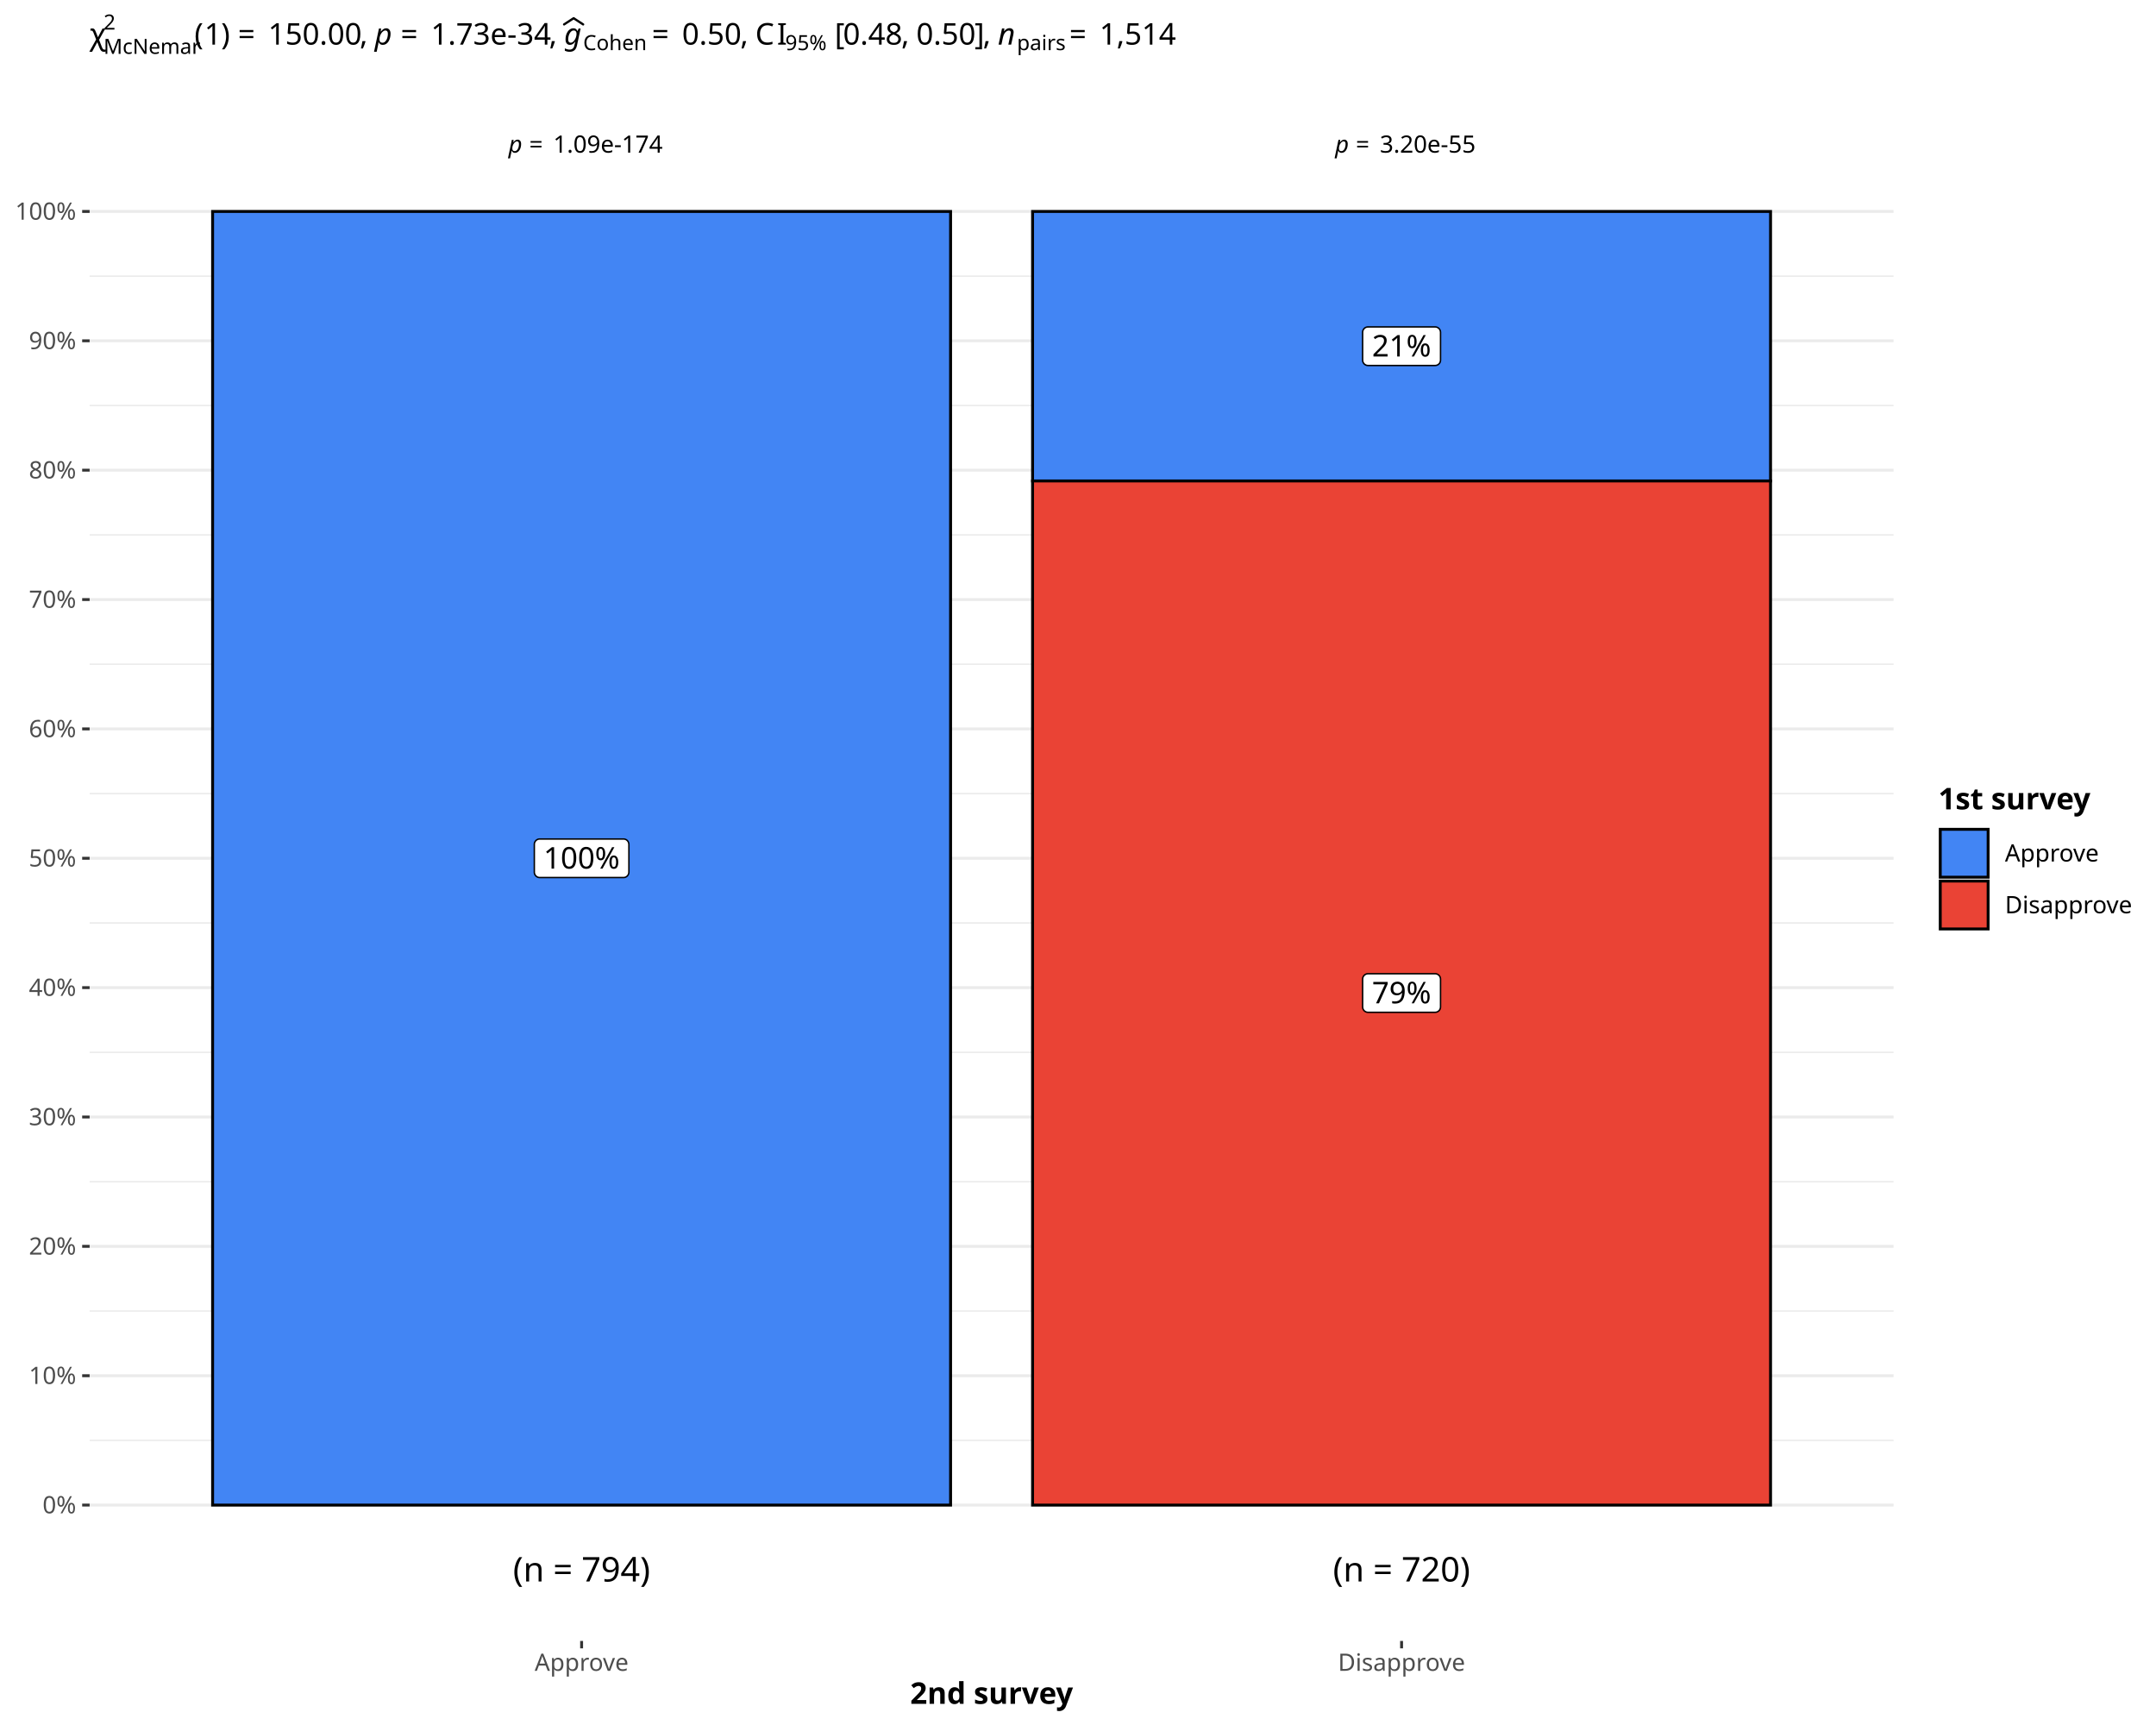
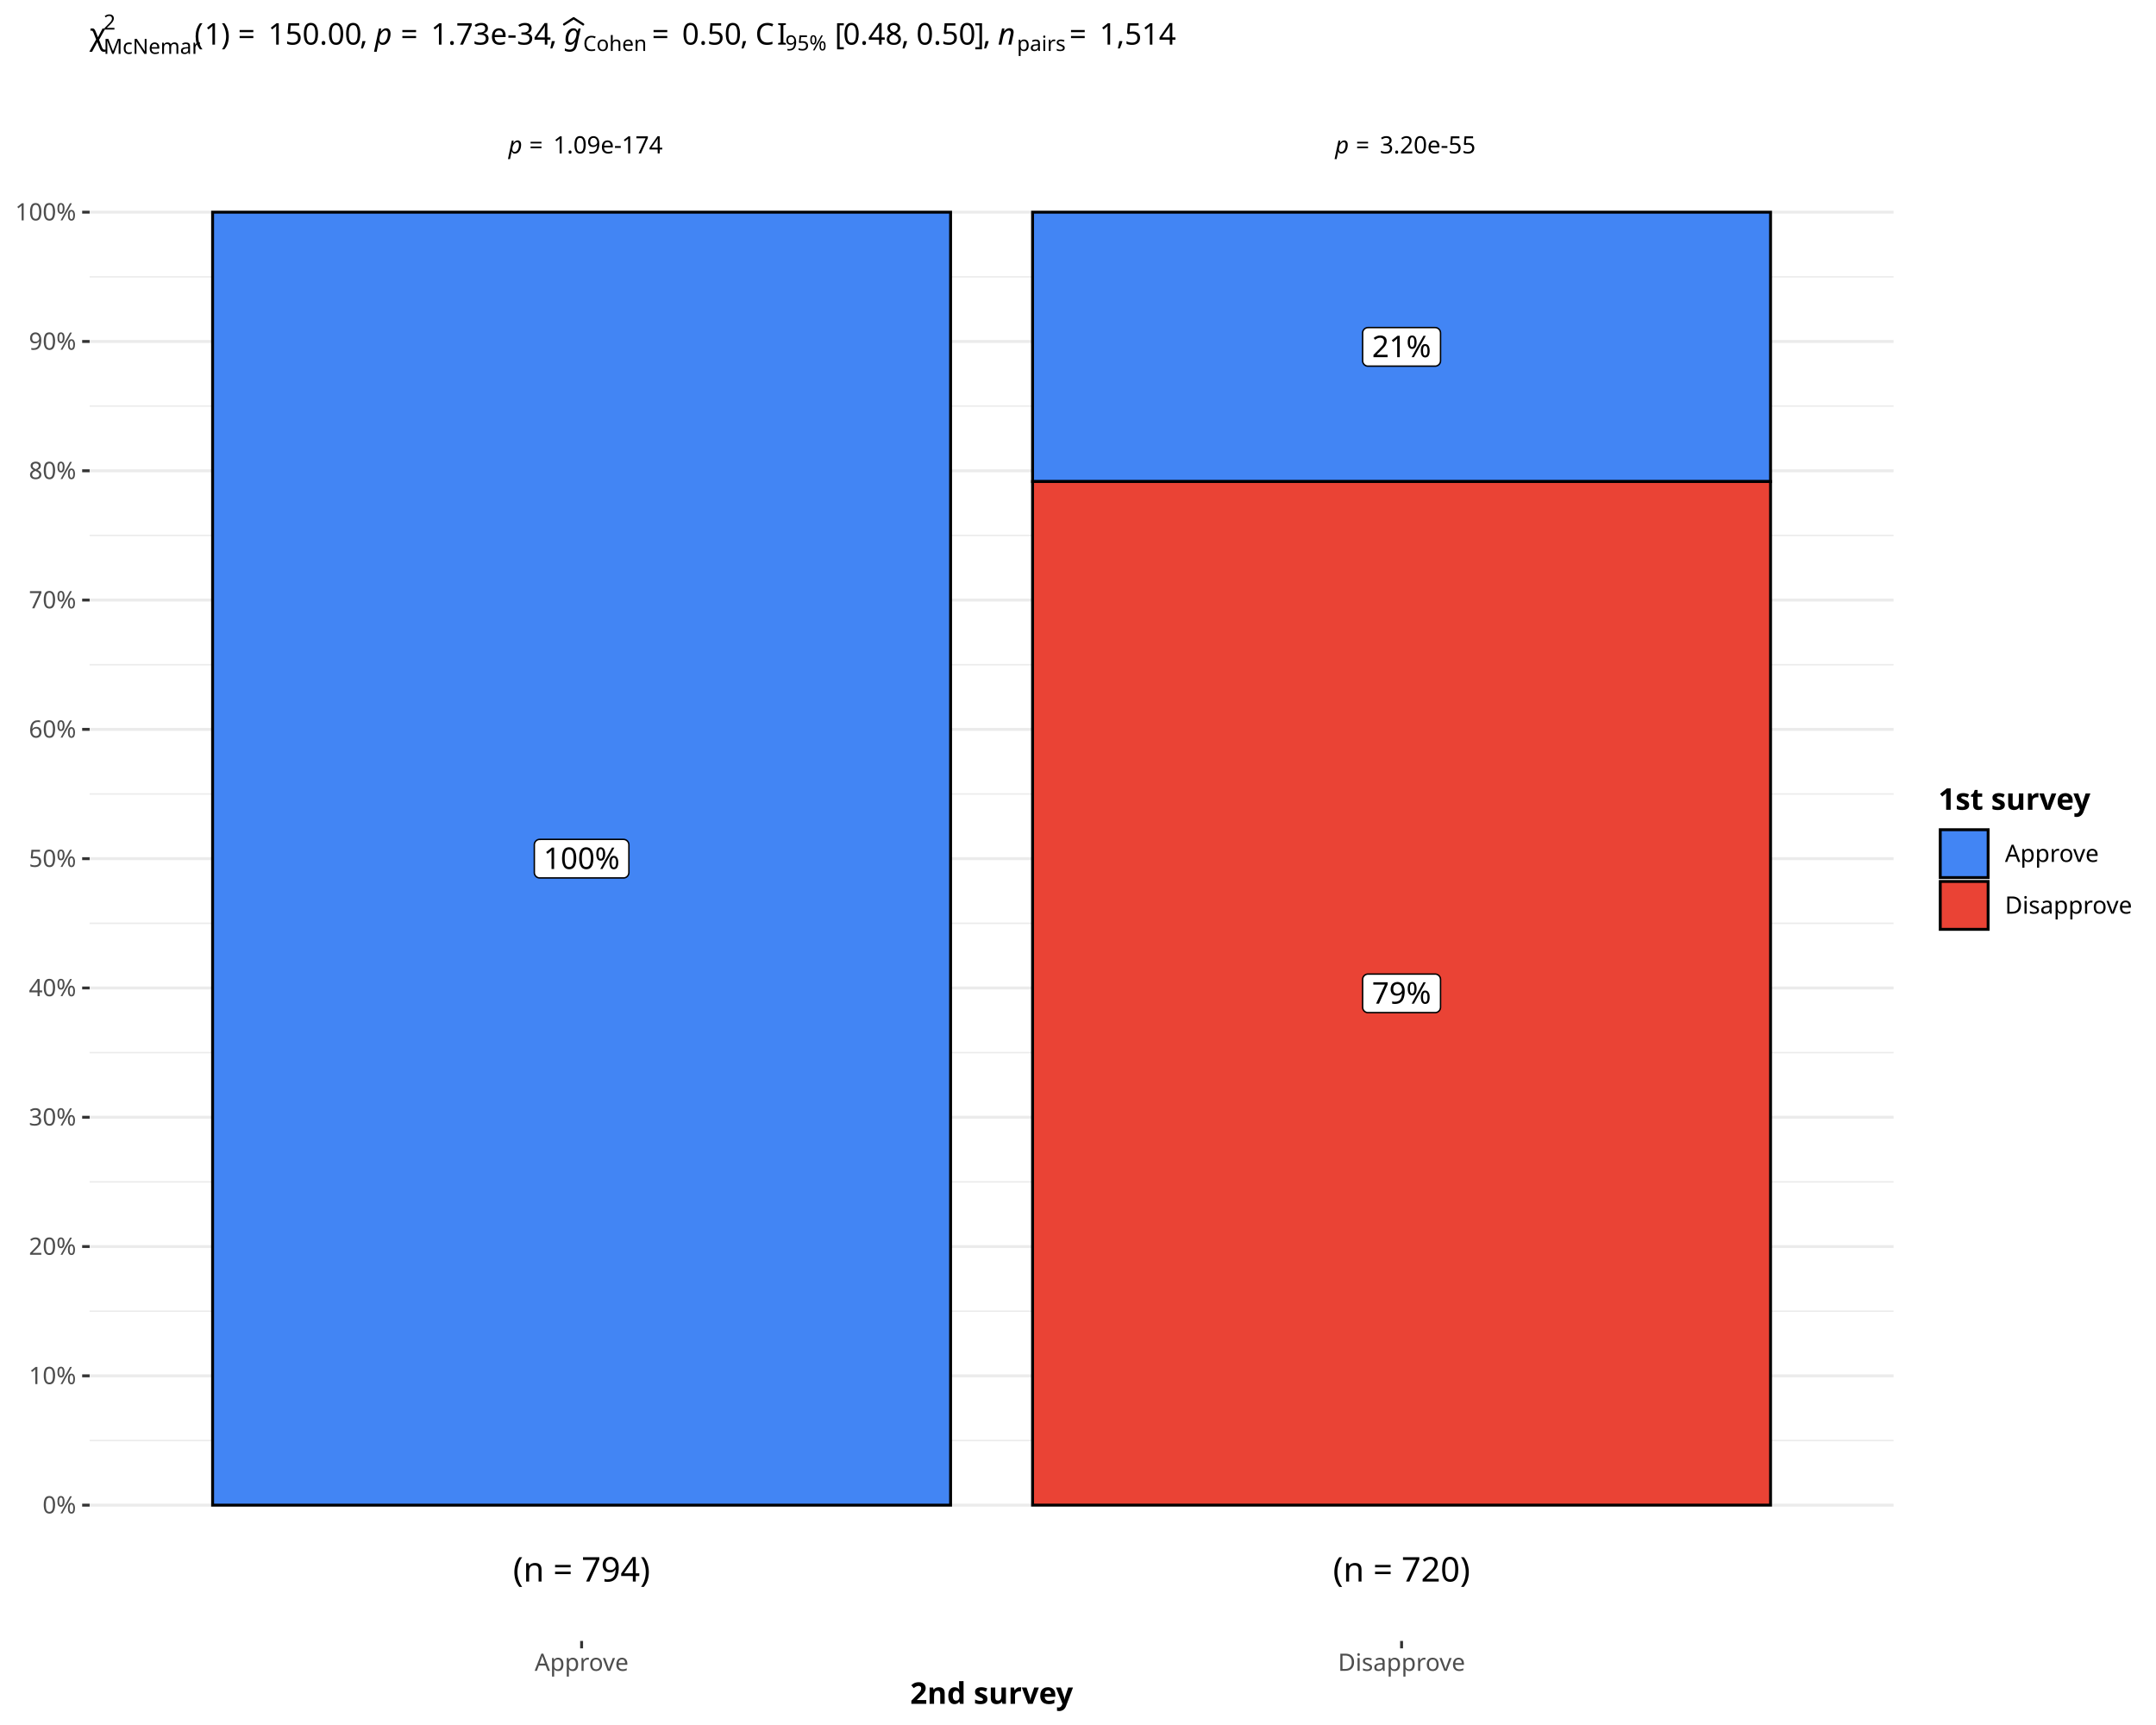
<svg xmlns="http://www.w3.org/2000/svg" class="svglite" data-engine-version="2.0" width="720.00pt" height="576.00pt" viewBox="0 0 720.00 576.00">
  <defs>
    <style type="text/css">
    .svglite line, .svglite polyline, .svglite polygon, .svglite path, .svglite rect, .svglite circle {
      fill: none;
      stroke: #000000;
      stroke-linecap: round;
      stroke-linejoin: round;
      stroke-miterlimit: 10.00;
    }
  </style>
  </defs>
  <rect width="100%" height="100%" style="stroke: none; fill: #FFFFFF;" />
  <defs>
    <clipPath id="cpMC4wMHw3MjAuMDB8MC4wMHw1NzYuMDA=">
      <rect x="0.00" y="0.00" width="720.00" height="576.00" />
    </clipPath>
  </defs>
  <g clip-path="url(#cpMC4wMHw3MjAuMDB8MC4wMHw1NzYuMDA=)">
    <rect x="0.00" y="0.00" width="720.00" height="576.00" style="stroke-width: 0.97; stroke: #FFFFFF; fill: #FFFFFF;" />
  </g>
  <defs>
-     <clipPath id="cpMjkuOTN8NjMyLjM2fDI1LjI1fDU0Ny45Mg==">
-       <rect x="29.93" y="25.25" width="602.43" height="522.67" />
+     <clipPath id="cpMjkuOTN8NjMyLjM2fDI1LjUyfDU0Ny45Mg==">
+       <rect x="29.93" y="25.52" width="602.43" height="522.40" />
    </clipPath>
  </defs>
-   <g clip-path="url(#cpMjkuOTN8NjMyLjM2fDI1LjI1fDU0Ny45Mg==)">
-     <rect x="29.93" y="25.25" width="602.43" height="522.67" style="stroke-width: 0.97; stroke: none; fill: #FFFFFF;" />
-     <polyline points="29.93,480.97 632.36,480.97 " style="stroke-width: 0.48; stroke: #EBEBEB; stroke-linecap: butt;" />
-     <polyline points="29.93,437.77 632.36,437.77 " style="stroke-width: 0.48; stroke: #EBEBEB; stroke-linecap: butt;" />
-     <polyline points="29.93,394.58 632.36,394.58 " style="stroke-width: 0.48; stroke: #EBEBEB; stroke-linecap: butt;" />
-     <polyline points="29.93,351.38 632.36,351.38 " style="stroke-width: 0.48; stroke: #EBEBEB; stroke-linecap: butt;" />
-     <polyline points="29.93,308.18 632.36,308.18 " style="stroke-width: 0.48; stroke: #EBEBEB; stroke-linecap: butt;" />
-     <polyline points="29.93,264.99 632.36,264.99 " style="stroke-width: 0.48; stroke: #EBEBEB; stroke-linecap: butt;" />
-     <polyline points="29.93,221.79 632.36,221.79 " style="stroke-width: 0.48; stroke: #EBEBEB; stroke-linecap: butt;" />
-     <polyline points="29.93,178.60 632.36,178.60 " style="stroke-width: 0.48; stroke: #EBEBEB; stroke-linecap: butt;" />
-     <polyline points="29.93,135.40 632.36,135.40 " style="stroke-width: 0.48; stroke: #EBEBEB; stroke-linecap: butt;" />
-     <polyline points="29.93,92.21 632.36,92.21 " style="stroke-width: 0.48; stroke: #EBEBEB; stroke-linecap: butt;" />
-     <polyline points="29.93,502.56 632.36,502.56 " style="stroke-width: 0.97; stroke: #EBEBEB; stroke-linecap: butt;" />
-     <polyline points="29.93,459.37 632.36,459.37 " style="stroke-width: 0.97; stroke: #EBEBEB; stroke-linecap: butt;" />
-     <polyline points="29.93,416.17 632.36,416.17 " style="stroke-width: 0.97; stroke: #EBEBEB; stroke-linecap: butt;" />
-     <polyline points="29.93,372.98 632.36,372.98 " style="stroke-width: 0.97; stroke: #EBEBEB; stroke-linecap: butt;" />
-     <polyline points="29.93,329.78 632.36,329.78 " style="stroke-width: 0.97; stroke: #EBEBEB; stroke-linecap: butt;" />
-     <polyline points="29.93,286.59 632.36,286.59 " style="stroke-width: 0.97; stroke: #EBEBEB; stroke-linecap: butt;" />
-     <polyline points="29.93,243.39 632.36,243.39 " style="stroke-width: 0.97; stroke: #EBEBEB; stroke-linecap: butt;" />
-     <polyline points="29.93,200.20 632.36,200.20 " style="stroke-width: 0.97; stroke: #EBEBEB; stroke-linecap: butt;" />
-     <polyline points="29.93,157.00 632.36,157.00 " style="stroke-width: 0.97; stroke: #EBEBEB; stroke-linecap: butt;" />
-     <polyline points="29.93,113.80 632.36,113.80 " style="stroke-width: 0.97; stroke: #EBEBEB; stroke-linecap: butt;" />
-     <polyline points="29.93,70.61 632.36,70.61 " style="stroke-width: 0.97; stroke: #EBEBEB; stroke-linecap: butt;" />
-     <rect x="71.00" y="70.61" width="246.45" height="431.96" style="stroke-width: 0.97; stroke-linecap: butt; stroke-linejoin: miter; fill: #4285F4;" />
-     <rect x="71.00" y="502.56" width="246.45" height="0.00" style="stroke-width: 0.97; stroke-linecap: butt; stroke-linejoin: miter; fill: #EA4335;" />
-     <rect x="344.83" y="70.61" width="246.45" height="89.99" style="stroke-width: 0.97; stroke-linecap: butt; stroke-linejoin: miter; fill: #4285F4;" />
-     <rect x="344.83" y="160.60" width="246.45" height="341.97" style="stroke-width: 0.97; stroke-linecap: butt; stroke-linejoin: miter; fill: #EA4335;" />
-     <polygon points="180.24,293.03 208.22,293.03 208.14,293.03 208.43,293.01 208.72,292.96 208.99,292.85 209.24,292.71 209.46,292.53 209.65,292.31 209.81,292.06 209.92,291.80 209.99,291.52 210.02,291.23 210.02,291.23 210.02,281.95 210.02,281.95 209.99,281.66 209.92,281.38 209.81,281.11 209.65,280.86 209.46,280.65 209.24,280.46 208.99,280.32 208.72,280.22 208.43,280.16 208.22,280.15 180.24,280.15 180.45,280.16 180.16,280.15 179.88,280.18 179.60,280.26 179.34,280.39 179.10,280.55 178.89,280.75 178.72,280.98 178.58,281.24 178.49,281.51 178.44,281.80 178.44,281.95 178.44,291.23 178.44,291.08 178.44,291.37 178.49,291.66 178.58,291.93 178.72,292.19 178.89,292.42 179.10,292.62 179.34,292.79 179.60,292.91 179.88,292.99 180.16,293.03 " style="stroke-width: 0.48; fill: #FFFFFF;" />
-     <text x="194.23" y="290.03" text-anchor="middle" style="font-size: 10.00px; font-family: sans;" textLength="25.58px" lengthAdjust="spacingAndGlyphs">100%</text>
-     <polygon points="456.85,122.04 479.27,122.04 479.19,122.04 479.48,122.03 479.77,121.97 480.04,121.87 480.29,121.73 480.51,121.54 480.71,121.33 480.86,121.08 480.97,120.81 481.04,120.53 481.07,120.24 481.07,120.24 481.07,110.96 481.07,110.96 481.04,110.67 480.97,110.39 480.86,110.13 480.71,109.88 480.51,109.66 480.29,109.48 480.04,109.34 479.77,109.23 479.48,109.18 479.27,109.16 456.85,109.16 457.07,109.18 456.78,109.16 456.49,109.20 456.21,109.28 455.95,109.40 455.71,109.57 455.50,109.77 455.33,110.00 455.19,110.26 455.10,110.53 455.06,110.82 455.05,110.96 455.05,120.24 455.06,120.10 455.06,120.39 455.10,120.68 455.19,120.95 455.33,121.21 455.50,121.44 455.71,121.64 455.95,121.80 456.21,121.93 456.49,122.01 456.78,122.04 " style="stroke-width: 0.48; fill: #FFFFFF;" />
-     <text x="468.06" y="119.04" text-anchor="middle" style="font-size: 10.00px; font-family: sans;" textLength="20.02px" lengthAdjust="spacingAndGlyphs">21%</text>
-     <polygon points="456.85,338.02 479.27,338.02 479.19,338.02 479.48,338.01 479.77,337.95 480.04,337.85 480.29,337.70 480.51,337.52 480.71,337.30 480.86,337.06 480.97,336.79 481.04,336.51 481.07,336.22 481.07,336.22 481.07,326.94 481.07,326.94 481.04,326.65 480.97,326.37 480.86,326.10 480.71,325.86 480.51,325.64 480.29,325.46 480.04,325.31 479.77,325.21 479.48,325.15 479.27,325.14 456.85,325.14 457.07,325.15 456.78,325.14 456.49,325.18 456.21,325.26 455.95,325.38 455.71,325.55 455.50,325.75 455.33,325.98 455.19,326.24 455.10,326.51 455.06,326.80 455.05,326.94 455.05,336.22 455.06,336.08 455.06,336.37 455.10,336.65 455.19,336.93 455.33,337.18 455.50,337.42 455.71,337.62 455.95,337.78 456.21,337.91 456.49,337.99 456.78,338.02 " style="stroke-width: 0.48; fill: #FFFFFF;" />
-     <text x="468.06" y="335.02" text-anchor="middle" style="font-size: 10.00px; font-family: sans;" textLength="20.02px" lengthAdjust="spacingAndGlyphs">79%</text>
-     <text x="443.86" y="50.97" style="font-size: 7.97px; font-family: sans;" textLength="1.99px" lengthAdjust="spacingAndGlyphs"> </text>
-     <text x="445.86" y="50.97" style="font-size: 7.97px; font-style: italic; font-family: sans;" textLength="4.43px" lengthAdjust="spacingAndGlyphs">p</text>
-     <text x="452.77" y="50.97" style="font-size: 7.97px; font-family: sans;" textLength="6.19px" lengthAdjust="spacingAndGlyphs">=</text>
-     <text x="460.80" y="50.97" style="font-size: 7.97px; font-family: sans;" textLength="31.45px" lengthAdjust="spacingAndGlyphs">3.20e-55</text>
-     <text x="167.81" y="50.97" style="font-size: 7.97px; font-family: sans;" textLength="1.99px" lengthAdjust="spacingAndGlyphs"> </text>
-     <text x="169.81" y="50.97" style="font-size: 7.97px; font-style: italic; font-family: sans;" textLength="4.43px" lengthAdjust="spacingAndGlyphs">p</text>
-     <text x="176.73" y="50.97" style="font-size: 7.97px; font-family: sans;" textLength="6.19px" lengthAdjust="spacingAndGlyphs">=</text>
-     <text x="184.75" y="50.97" style="font-size: 7.97px; font-family: sans;" textLength="35.88px" lengthAdjust="spacingAndGlyphs">1.09e-174</text>
-     <text x="468.06" y="528.08" text-anchor="middle" style="font-size: 11.38px; font-family: sans;" textLength="45.87px" lengthAdjust="spacingAndGlyphs">(n = 720)</text>
-     <text x="194.23" y="528.08" text-anchor="middle" style="font-size: 11.38px; font-family: sans;" textLength="45.87px" lengthAdjust="spacingAndGlyphs">(n = 794)</text>
+   <g clip-path="url(#cpMjkuOTN8NjMyLjM2fDI1LjUyfDU0Ny45Mg==)">
+     <rect x="29.93" y="25.52" width="602.43" height="522.40" style="stroke-width: 0.97; stroke: none; fill: #FFFFFF;" />
+     <polyline points="29.93,481.00 632.36,481.00 " style="stroke-width: 0.48; stroke: #EBEBEB; stroke-linecap: butt;" />
+     <polyline points="29.93,437.83 632.36,437.83 " style="stroke-width: 0.48; stroke: #EBEBEB; stroke-linecap: butt;" />
+     <polyline points="29.93,394.65 632.36,394.65 " style="stroke-width: 0.48; stroke: #EBEBEB; stroke-linecap: butt;" />
+     <polyline points="29.93,351.48 632.36,351.48 " style="stroke-width: 0.48; stroke: #EBEBEB; stroke-linecap: butt;" />
+     <polyline points="29.93,308.31 632.36,308.31 " style="stroke-width: 0.48; stroke: #EBEBEB; stroke-linecap: butt;" />
+     <polyline points="29.93,265.13 632.36,265.13 " style="stroke-width: 0.48; stroke: #EBEBEB; stroke-linecap: butt;" />
+     <polyline points="29.93,221.96 632.36,221.96 " style="stroke-width: 0.48; stroke: #EBEBEB; stroke-linecap: butt;" />
+     <polyline points="29.93,178.78 632.36,178.78 " style="stroke-width: 0.48; stroke: #EBEBEB; stroke-linecap: butt;" />
+     <polyline points="29.93,135.61 632.36,135.61 " style="stroke-width: 0.48; stroke: #EBEBEB; stroke-linecap: butt;" />
+     <polyline points="29.93,92.44 632.36,92.44 " style="stroke-width: 0.48; stroke: #EBEBEB; stroke-linecap: butt;" />
+     <polyline points="29.93,502.59 632.36,502.59 " style="stroke-width: 0.97; stroke: #EBEBEB; stroke-linecap: butt;" />
+     <polyline points="29.93,459.41 632.36,459.41 " style="stroke-width: 0.97; stroke: #EBEBEB; stroke-linecap: butt;" />
+     <polyline points="29.93,416.24 632.36,416.24 " style="stroke-width: 0.97; stroke: #EBEBEB; stroke-linecap: butt;" />
+     <polyline points="29.93,373.07 632.36,373.07 " style="stroke-width: 0.97; stroke: #EBEBEB; stroke-linecap: butt;" />
+     <polyline points="29.93,329.89 632.36,329.89 " style="stroke-width: 0.97; stroke: #EBEBEB; stroke-linecap: butt;" />
+     <polyline points="29.93,286.72 632.36,286.72 " style="stroke-width: 0.97; stroke: #EBEBEB; stroke-linecap: butt;" />
+     <polyline points="29.93,243.54 632.36,243.54 " style="stroke-width: 0.97; stroke: #EBEBEB; stroke-linecap: butt;" />
+     <polyline points="29.93,200.37 632.36,200.37 " style="stroke-width: 0.97; stroke: #EBEBEB; stroke-linecap: butt;" />
+     <polyline points="29.93,157.20 632.36,157.20 " style="stroke-width: 0.97; stroke: #EBEBEB; stroke-linecap: butt;" />
+     <polyline points="29.93,114.02 632.36,114.02 " style="stroke-width: 0.97; stroke: #EBEBEB; stroke-linecap: butt;" />
+     <polyline points="29.93,70.85 632.36,70.85 " style="stroke-width: 0.97; stroke: #EBEBEB; stroke-linecap: butt;" />
+     <rect x="71.00" y="70.85" width="246.45" height="431.74" style="stroke-width: 0.97; stroke-linecap: butt; stroke-linejoin: miter; fill: #4285F4;" />
+     <rect x="71.00" y="502.59" width="246.45" height="0.00" style="stroke-width: 0.97; stroke-linecap: butt; stroke-linejoin: miter; fill: #EA4335;" />
+     <rect x="344.83" y="70.85" width="246.45" height="89.95" style="stroke-width: 0.97; stroke-linecap: butt; stroke-linejoin: miter; fill: #4285F4;" />
+     <rect x="344.83" y="160.79" width="246.45" height="341.79" style="stroke-width: 0.97; stroke-linecap: butt; stroke-linejoin: miter; fill: #EA4335;" />
+     <polygon points="180.24,293.16 208.22,293.16 208.14,293.16 208.43,293.15 208.72,293.09 208.99,292.99 209.24,292.84 209.46,292.66 209.65,292.44 209.81,292.20 209.92,291.93 209.99,291.65 210.02,291.36 210.02,291.36 210.02,282.08 210.02,282.08 209.99,281.79 209.92,281.51 209.81,281.24 209.65,281.00 209.46,280.78 209.24,280.60 208.99,280.45 208.72,280.35 208.43,280.29 208.22,280.28 180.24,280.28 180.45,280.29 180.16,280.28 179.88,280.31 179.60,280.39 179.34,280.52 179.10,280.68 178.89,280.88 178.72,281.12 178.58,281.37 178.49,281.65 178.44,281.93 178.44,282.08 178.44,291.36 178.44,291.21 178.44,291.50 178.49,291.79 178.58,292.06 178.72,292.32 178.89,292.55 179.10,292.75 179.34,292.92 179.60,293.04 179.88,293.12 180.16,293.16 " style="stroke-width: 0.48; fill: #FFFFFF;" />
+     <text x="194.23" y="290.16" text-anchor="middle" style="font-size: 10.00px; font-family: sans;" textLength="25.58px" lengthAdjust="spacingAndGlyphs">100%</text>
+     <polygon points="456.85,122.26 479.27,122.26 479.19,122.26 479.48,122.25 479.77,122.19 480.04,122.09 480.29,121.94 480.51,121.76 480.71,121.54 480.86,121.30 480.97,121.03 481.04,120.75 481.07,120.46 481.07,120.46 481.07,111.18 481.07,111.18 481.04,110.89 480.97,110.61 480.86,110.34 480.71,110.10 480.51,109.88 480.29,109.70 480.04,109.55 479.77,109.45 479.48,109.39 479.27,109.38 456.85,109.38 457.07,109.39 456.78,109.38 456.49,109.42 456.21,109.50 455.95,109.62 455.71,109.79 455.50,109.99 455.33,110.22 455.19,110.47 455.10,110.75 455.06,111.04 455.05,111.18 455.05,120.46 455.06,120.32 455.06,120.61 455.10,120.89 455.19,121.17 455.33,121.42 455.50,121.66 455.71,121.86 455.95,122.02 456.21,122.15 456.49,122.23 456.78,122.26 " style="stroke-width: 0.48; fill: #FFFFFF;" />
+     <text x="468.06" y="119.26" text-anchor="middle" style="font-size: 10.00px; font-family: sans;" textLength="20.02px" lengthAdjust="spacingAndGlyphs">21%</text>
+     <polygon points="456.85,338.13 479.27,338.13 479.19,338.13 479.48,338.12 479.77,338.06 480.04,337.96 480.29,337.81 480.51,337.63 480.71,337.41 480.86,337.17 480.97,336.90 481.04,336.62 481.07,336.33 481.07,336.33 481.07,327.05 481.07,327.05 481.04,326.76 480.97,326.48 480.86,326.21 480.71,325.97 480.51,325.75 480.29,325.57 480.04,325.42 479.77,325.32 479.48,325.26 479.27,325.25 456.85,325.25 457.07,325.26 456.78,325.25 456.49,325.29 456.21,325.37 455.95,325.49 455.71,325.66 455.50,325.86 455.33,326.09 455.19,326.34 455.10,326.62 455.06,326.91 455.05,327.05 455.05,336.33 455.06,336.19 455.06,336.48 455.10,336.76 455.19,337.04 455.33,337.29 455.50,337.53 455.71,337.73 455.95,337.89 456.21,338.01 456.49,338.10 456.78,338.13 " style="stroke-width: 0.48; fill: #FFFFFF;" />
+     <text x="468.06" y="335.13" text-anchor="middle" style="font-size: 10.00px; font-family: sans;" textLength="20.02px" lengthAdjust="spacingAndGlyphs">79%</text>
+     <text x="443.86" y="51.22" style="font-size: 7.97px; font-family: sans;" textLength="1.99px" lengthAdjust="spacingAndGlyphs"> </text>
+     <text x="445.86" y="51.22" style="font-size: 7.97px; font-style: italic; font-family: sans;" textLength="4.43px" lengthAdjust="spacingAndGlyphs">p</text>
+     <text x="452.77" y="51.22" style="font-size: 7.97px; font-family: sans;" textLength="6.19px" lengthAdjust="spacingAndGlyphs">=</text>
+     <text x="460.80" y="51.22" style="font-size: 7.97px; font-family: sans;" textLength="31.45px" lengthAdjust="spacingAndGlyphs">3.20e-55</text>
+     <text x="167.81" y="51.22" style="font-size: 7.97px; font-family: sans;" textLength="1.99px" lengthAdjust="spacingAndGlyphs"> </text>
+     <text x="169.81" y="51.22" style="font-size: 7.97px; font-style: italic; font-family: sans;" textLength="4.43px" lengthAdjust="spacingAndGlyphs">p</text>
+     <text x="176.73" y="51.22" style="font-size: 7.97px; font-family: sans;" textLength="6.19px" lengthAdjust="spacingAndGlyphs">=</text>
+     <text x="184.75" y="51.22" style="font-size: 7.97px; font-family: sans;" textLength="35.88px" lengthAdjust="spacingAndGlyphs">1.09e-174</text>
+     <text x="468.06" y="528.09" text-anchor="middle" style="font-size: 11.38px; font-family: sans;" textLength="45.87px" lengthAdjust="spacingAndGlyphs">(n = 720)</text>
+     <text x="194.23" y="528.09" text-anchor="middle" style="font-size: 11.38px; font-family: sans;" textLength="45.87px" lengthAdjust="spacingAndGlyphs">(n = 794)</text>
  </g>
  <g clip-path="url(#cpMC4wMHw3MjAuMDB8MC4wMHw1NzYuMDA=)">
-     <text x="25.44" y="505.32" text-anchor="end" style="font-size: 8.00px; fill: #4D4D4D; font-family: sans;" textLength="11.56px" lengthAdjust="spacingAndGlyphs">0%</text>
-     <text x="25.44" y="462.12" text-anchor="end" style="font-size: 8.00px; fill: #4D4D4D; font-family: sans;" textLength="16.01px" lengthAdjust="spacingAndGlyphs">10%</text>
-     <text x="25.44" y="418.93" text-anchor="end" style="font-size: 8.00px; fill: #4D4D4D; font-family: sans;" textLength="16.01px" lengthAdjust="spacingAndGlyphs">20%</text>
-     <text x="25.44" y="375.73" text-anchor="end" style="font-size: 8.00px; fill: #4D4D4D; font-family: sans;" textLength="16.01px" lengthAdjust="spacingAndGlyphs">30%</text>
-     <text x="25.44" y="332.53" text-anchor="end" style="font-size: 8.00px; fill: #4D4D4D; font-family: sans;" textLength="16.01px" lengthAdjust="spacingAndGlyphs">40%</text>
-     <text x="25.44" y="289.34" text-anchor="end" style="font-size: 8.00px; fill: #4D4D4D; font-family: sans;" textLength="16.01px" lengthAdjust="spacingAndGlyphs">50%</text>
-     <text x="25.44" y="246.14" text-anchor="end" style="font-size: 8.00px; fill: #4D4D4D; font-family: sans;" textLength="16.01px" lengthAdjust="spacingAndGlyphs">60%</text>
-     <text x="25.44" y="202.95" text-anchor="end" style="font-size: 8.00px; fill: #4D4D4D; font-family: sans;" textLength="16.01px" lengthAdjust="spacingAndGlyphs">70%</text>
-     <text x="25.44" y="159.75" text-anchor="end" style="font-size: 8.00px; fill: #4D4D4D; font-family: sans;" textLength="16.01px" lengthAdjust="spacingAndGlyphs">80%</text>
-     <text x="25.44" y="116.56" text-anchor="end" style="font-size: 8.00px; fill: #4D4D4D; font-family: sans;" textLength="16.01px" lengthAdjust="spacingAndGlyphs">90%</text>
-     <text x="25.44" y="73.36" text-anchor="end" style="font-size: 8.00px; fill: #4D4D4D; font-family: sans;" textLength="20.46px" lengthAdjust="spacingAndGlyphs">100%</text>
-     <polyline points="27.44,502.56 29.93,502.56 " style="stroke-width: 0.97; stroke: #333333; stroke-linecap: butt;" />
-     <polyline points="27.44,459.37 29.93,459.37 " style="stroke-width: 0.97; stroke: #333333; stroke-linecap: butt;" />
-     <polyline points="27.44,416.17 29.93,416.17 " style="stroke-width: 0.97; stroke: #333333; stroke-linecap: butt;" />
-     <polyline points="27.44,372.98 29.93,372.98 " style="stroke-width: 0.97; stroke: #333333; stroke-linecap: butt;" />
-     <polyline points="27.44,329.78 29.93,329.78 " style="stroke-width: 0.97; stroke: #333333; stroke-linecap: butt;" />
-     <polyline points="27.44,286.59 29.93,286.59 " style="stroke-width: 0.97; stroke: #333333; stroke-linecap: butt;" />
-     <polyline points="27.44,243.39 29.93,243.39 " style="stroke-width: 0.97; stroke: #333333; stroke-linecap: butt;" />
-     <polyline points="27.44,200.20 29.93,200.20 " style="stroke-width: 0.97; stroke: #333333; stroke-linecap: butt;" />
-     <polyline points="27.44,157.00 29.93,157.00 " style="stroke-width: 0.97; stroke: #333333; stroke-linecap: butt;" />
-     <polyline points="27.44,113.80 29.93,113.80 " style="stroke-width: 0.97; stroke: #333333; stroke-linecap: butt;" />
-     <polyline points="27.44,70.61 29.93,70.61 " style="stroke-width: 0.97; stroke: #333333; stroke-linecap: butt;" />
+     <text x="25.44" y="505.34" text-anchor="end" style="font-size: 8.00px; fill: #4D4D4D; font-family: sans;" textLength="11.56px" lengthAdjust="spacingAndGlyphs">0%</text>
+     <text x="25.44" y="462.17" text-anchor="end" style="font-size: 8.00px; fill: #4D4D4D; font-family: sans;" textLength="16.01px" lengthAdjust="spacingAndGlyphs">10%</text>
+     <text x="25.44" y="418.99" text-anchor="end" style="font-size: 8.00px; fill: #4D4D4D; font-family: sans;" textLength="16.01px" lengthAdjust="spacingAndGlyphs">20%</text>
+     <text x="25.44" y="375.82" text-anchor="end" style="font-size: 8.00px; fill: #4D4D4D; font-family: sans;" textLength="16.01px" lengthAdjust="spacingAndGlyphs">30%</text>
+     <text x="25.44" y="332.64" text-anchor="end" style="font-size: 8.00px; fill: #4D4D4D; font-family: sans;" textLength="16.01px" lengthAdjust="spacingAndGlyphs">40%</text>
+     <text x="25.44" y="289.47" text-anchor="end" style="font-size: 8.00px; fill: #4D4D4D; font-family: sans;" textLength="16.01px" lengthAdjust="spacingAndGlyphs">50%</text>
+     <text x="25.44" y="246.30" text-anchor="end" style="font-size: 8.00px; fill: #4D4D4D; font-family: sans;" textLength="16.01px" lengthAdjust="spacingAndGlyphs">60%</text>
+     <text x="25.44" y="203.12" text-anchor="end" style="font-size: 8.00px; fill: #4D4D4D; font-family: sans;" textLength="16.01px" lengthAdjust="spacingAndGlyphs">70%</text>
+     <text x="25.44" y="159.95" text-anchor="end" style="font-size: 8.00px; fill: #4D4D4D; font-family: sans;" textLength="16.01px" lengthAdjust="spacingAndGlyphs">80%</text>
+     <text x="25.44" y="116.78" text-anchor="end" style="font-size: 8.00px; fill: #4D4D4D; font-family: sans;" textLength="16.01px" lengthAdjust="spacingAndGlyphs">90%</text>
+     <text x="25.44" y="73.60" text-anchor="end" style="font-size: 8.00px; fill: #4D4D4D; font-family: sans;" textLength="20.46px" lengthAdjust="spacingAndGlyphs">100%</text>
+     <polyline points="27.44,502.59 29.93,502.59 " style="stroke-width: 0.97; stroke: #333333; stroke-linecap: butt;" />
+     <polyline points="27.44,459.41 29.93,459.41 " style="stroke-width: 0.97; stroke: #333333; stroke-linecap: butt;" />
+     <polyline points="27.44,416.24 29.93,416.24 " style="stroke-width: 0.97; stroke: #333333; stroke-linecap: butt;" />
+     <polyline points="27.44,373.07 29.93,373.07 " style="stroke-width: 0.97; stroke: #333333; stroke-linecap: butt;" />
+     <polyline points="27.44,329.89 29.93,329.89 " style="stroke-width: 0.97; stroke: #333333; stroke-linecap: butt;" />
+     <polyline points="27.44,286.72 29.93,286.72 " style="stroke-width: 0.97; stroke: #333333; stroke-linecap: butt;" />
+     <polyline points="27.44,243.54 29.93,243.54 " style="stroke-width: 0.97; stroke: #333333; stroke-linecap: butt;" />
+     <polyline points="27.44,200.37 29.93,200.37 " style="stroke-width: 0.97; stroke: #333333; stroke-linecap: butt;" />
+     <polyline points="27.44,157.20 29.93,157.20 " style="stroke-width: 0.97; stroke: #333333; stroke-linecap: butt;" />
+     <polyline points="27.44,114.02 29.93,114.02 " style="stroke-width: 0.97; stroke: #333333; stroke-linecap: butt;" />
+     <polyline points="27.44,70.85 29.93,70.85 " style="stroke-width: 0.97; stroke: #333333; stroke-linecap: butt;" />
    <polyline points="194.23,550.41 194.23,547.92 " style="stroke-width: 0.97; stroke: #333333; stroke-linecap: butt;" />
    <polyline points="468.06,550.41 468.06,547.92 " style="stroke-width: 0.97; stroke: #333333; stroke-linecap: butt;" />
    <text x="194.23" y="557.91" text-anchor="middle" style="font-size: 8.00px; fill: #4D4D4D; font-family: sans;" textLength="29.80px" lengthAdjust="spacingAndGlyphs">Approve</text>
    <text x="468.06" y="557.91" text-anchor="middle" style="font-size: 8.00px; fill: #4D4D4D; font-family: sans;" textLength="40.47px" lengthAdjust="spacingAndGlyphs">Disapprove</text>
    <text x="331.14" y="568.94" text-anchor="middle" style="font-size: 10.00px; font-weight: bold; font-family: sans;" textLength="48.93px" lengthAdjust="spacingAndGlyphs">2nd survey</text>
-     <rect x="642.32" y="257.36" width="72.70" height="58.46" style="stroke-width: 0.97; stroke: none; fill: #FFFFFF;" />
-     <text x="647.30" y="270.26" style="font-size: 10.00px; font-weight: bold; font-family: sans;" textLength="45.59px" lengthAdjust="spacingAndGlyphs">1st survey</text>
-     <rect x="647.30" y="276.28" width="17.28" height="17.28" style="stroke-width: 0.97; stroke: none; fill: #FFFFFF;" />
-     <rect x="647.95" y="276.92" width="15.99" height="15.99" style="stroke-width: 0.97; stroke-linecap: butt; stroke-linejoin: miter; fill: #4285F4;" />
-     <rect x="647.30" y="293.56" width="17.28" height="17.28" style="stroke-width: 0.97; stroke: none; fill: #FFFFFF;" />
-     <rect x="647.95" y="294.20" width="15.99" height="15.99" style="stroke-width: 0.97; stroke-linecap: butt; stroke-linejoin: miter; fill: #EA4335;" />
-     <text x="669.56" y="287.67" style="font-size: 8.00px; font-family: sans;" textLength="29.80px" lengthAdjust="spacingAndGlyphs">Approve</text>
-     <text x="669.56" y="304.95" style="font-size: 8.00px; font-family: sans;" textLength="40.47px" lengthAdjust="spacingAndGlyphs">Disapprove</text>
+     <rect x="642.32" y="257.49" width="72.70" height="58.46" style="stroke-width: 0.97; stroke: none; fill: #FFFFFF;" />
+     <text x="647.30" y="270.39" style="font-size: 10.00px; font-weight: bold; font-family: sans;" textLength="45.59px" lengthAdjust="spacingAndGlyphs">1st survey</text>
+     <rect x="647.30" y="276.41" width="17.28" height="17.28" style="stroke-width: 0.97; stroke: none; fill: #FFFFFF;" />
+     <rect x="647.95" y="277.05" width="15.99" height="15.99" style="stroke-width: 0.97; stroke-linecap: butt; stroke-linejoin: miter; fill: #4285F4;" />
+     <rect x="647.30" y="293.69" width="17.28" height="17.28" style="stroke-width: 0.97; stroke: none; fill: #FFFFFF;" />
+     <rect x="647.95" y="294.33" width="15.99" height="15.99" style="stroke-width: 0.97; stroke-linecap: butt; stroke-linejoin: miter; fill: #EA4335;" />
+     <text x="669.56" y="287.80" style="font-size: 8.00px; font-family: sans;" textLength="29.80px" lengthAdjust="spacingAndGlyphs">Approve</text>
+     <text x="669.56" y="305.08" style="font-size: 8.00px; font-family: sans;" textLength="40.47px" lengthAdjust="spacingAndGlyphs">Disapprove</text>
    <text x="29.93" y="14.89" style="font-size: 10.00px; font-family: sans;" textLength="4.65px" lengthAdjust="spacingAndGlyphs">χ</text>
    <text x="34.58" y="17.99" style="font-size: 7.00px; font-family: sans;" textLength="30.34px" lengthAdjust="spacingAndGlyphs">McNemar</text>
    <text x="34.58" y="9.87" style="font-size: 7.00px; font-family: sans;" textLength="3.89px" lengthAdjust="spacingAndGlyphs">2</text>
    <text x="64.92" y="14.89" style="font-size: 10.00px; font-family: sans;" textLength="3.33px" lengthAdjust="spacingAndGlyphs">(</text>
    <text x="68.25" y="14.89" style="font-size: 10.00px; font-family: sans;" textLength="5.56px" lengthAdjust="spacingAndGlyphs">1</text>
    <text x="73.81" y="14.89" style="font-size: 10.00px; font-family: sans;" textLength="3.33px" lengthAdjust="spacingAndGlyphs">)</text>
    <text x="79.46" y="14.89" style="font-size: 10.00px; font-family: sans;" textLength="7.76px" lengthAdjust="spacingAndGlyphs">=</text>
    <text x="89.54" y="14.89" style="font-size: 10.00px; font-family: sans;" textLength="30.59px" lengthAdjust="spacingAndGlyphs">150.00</text>
    <text x="120.13" y="14.89" style="font-size: 10.00px; font-family: sans;" textLength="2.50px" lengthAdjust="spacingAndGlyphs">,</text>
    <text x="122.63" y="14.89" style="font-size: 10.00px; font-family: sans;" textLength="2.50px" lengthAdjust="spacingAndGlyphs"> </text>
    <text x="125.13" y="14.89" style="font-size: 10.00px; font-style: italic; font-family: sans;" textLength="5.56px" lengthAdjust="spacingAndGlyphs">p</text>
    <text x="133.81" y="14.89" style="font-size: 10.00px; font-family: sans;" textLength="7.76px" lengthAdjust="spacingAndGlyphs">=</text>
    <text x="143.89" y="14.89" style="font-size: 10.00px; font-family: sans;" textLength="39.48px" lengthAdjust="spacingAndGlyphs">1.73e-34</text>
    <text x="183.37" y="14.89" style="font-size: 10.00px; font-family: sans;" textLength="2.50px" lengthAdjust="spacingAndGlyphs">,</text>
    <text x="185.87" y="14.89" style="font-size: 10.00px; font-family: sans;" textLength="2.50px" lengthAdjust="spacingAndGlyphs"> </text>
    <text x="188.38" y="14.89" style="font-size: 10.00px; font-style: italic; font-family: sans;" textLength="5.56px" lengthAdjust="spacingAndGlyphs">g</text>
    <polyline points="188.38,8.15 191.56,6.08 194.74,8.15 " style="stroke-width: 0.75;" />
-     <text x="194.74" y="16.74" style="font-size: 7.00px; font-family: sans;" textLength="20.63px" lengthAdjust="spacingAndGlyphs">Cohen</text>
+     <text x="194.74" y="17.01" style="font-size: 7.00px; font-family: sans;" textLength="20.63px" lengthAdjust="spacingAndGlyphs">Cohen</text>
    <text x="217.69" y="14.89" style="font-size: 10.00px; font-family: sans;" textLength="7.76px" lengthAdjust="spacingAndGlyphs">=</text>
    <text x="227.77" y="14.89" style="font-size: 10.00px; font-family: sans;" textLength="19.46px" lengthAdjust="spacingAndGlyphs">0.50</text>
    <text x="247.23" y="14.89" style="font-size: 10.00px; font-family: sans;" textLength="2.50px" lengthAdjust="spacingAndGlyphs">,</text>
    <text x="249.73" y="14.89" style="font-size: 10.00px; font-family: sans;" textLength="2.50px" lengthAdjust="spacingAndGlyphs"> </text>
    <text x="252.24" y="14.89" style="font-size: 10.00px; font-family: sans;" textLength="7.22px" lengthAdjust="spacingAndGlyphs">C</text>
    <text x="259.46" y="14.89" style="font-size: 10.00px; font-family: sans;" textLength="2.78px" lengthAdjust="spacingAndGlyphs">I</text>
-     <text x="262.24" y="16.74" style="font-size: 7.00px; font-family: sans;" textLength="14.01px" lengthAdjust="spacingAndGlyphs">95%</text>
+     <text x="262.24" y="16.82" style="font-size: 7.00px; font-family: sans;" textLength="14.01px" lengthAdjust="spacingAndGlyphs">95%</text>
    <text x="276.25" y="14.89" style="font-size: 10.00px; font-family: sans;" textLength="2.50px" lengthAdjust="spacingAndGlyphs"> </text>
    <text x="278.75" y="14.89" style="font-size: 10.00px; font-family: sans;" textLength="2.78px" lengthAdjust="spacingAndGlyphs">[</text>
    <text x="281.53" y="14.89" style="font-size: 10.00px; font-family: sans;" textLength="19.46px" lengthAdjust="spacingAndGlyphs">0.48</text>
    <text x="300.99" y="14.89" style="font-size: 10.00px; font-family: sans;" textLength="2.50px" lengthAdjust="spacingAndGlyphs">,</text>
    <text x="303.50" y="14.89" style="font-size: 10.00px; font-family: sans;" textLength="2.50px" lengthAdjust="spacingAndGlyphs"> </text>
    <text x="306.00" y="14.89" style="font-size: 10.00px; font-family: sans;" textLength="19.46px" lengthAdjust="spacingAndGlyphs">0.50</text>
    <text x="325.46" y="14.89" style="font-size: 10.00px; font-family: sans;" textLength="2.78px" lengthAdjust="spacingAndGlyphs">]</text>
    <text x="328.24" y="14.89" style="font-size: 10.00px; font-family: sans;" textLength="2.50px" lengthAdjust="spacingAndGlyphs">,</text>
    <text x="330.74" y="14.89" style="font-size: 10.00px; font-family: sans;" textLength="2.50px" lengthAdjust="spacingAndGlyphs"> </text>
    <text x="333.24" y="14.89" style="font-size: 10.00px; font-style: italic; font-family: sans;" textLength="5.56px" lengthAdjust="spacingAndGlyphs">n</text>
-     <text x="339.61" y="16.74" style="font-size: 7.00px; font-family: sans;" textLength="15.17px" lengthAdjust="spacingAndGlyphs">pairs</text>
+     <text x="339.61" y="17.01" style="font-size: 7.00px; font-family: sans;" textLength="15.17px" lengthAdjust="spacingAndGlyphs">pairs</text>
    <text x="357.10" y="14.89" style="font-size: 10.00px; font-family: sans;" textLength="7.76px" lengthAdjust="spacingAndGlyphs">=</text>
    <text x="367.18" y="14.89" style="font-size: 10.00px; font-family: sans;" textLength="25.03px" lengthAdjust="spacingAndGlyphs">1,514</text>
  </g>
</svg>
